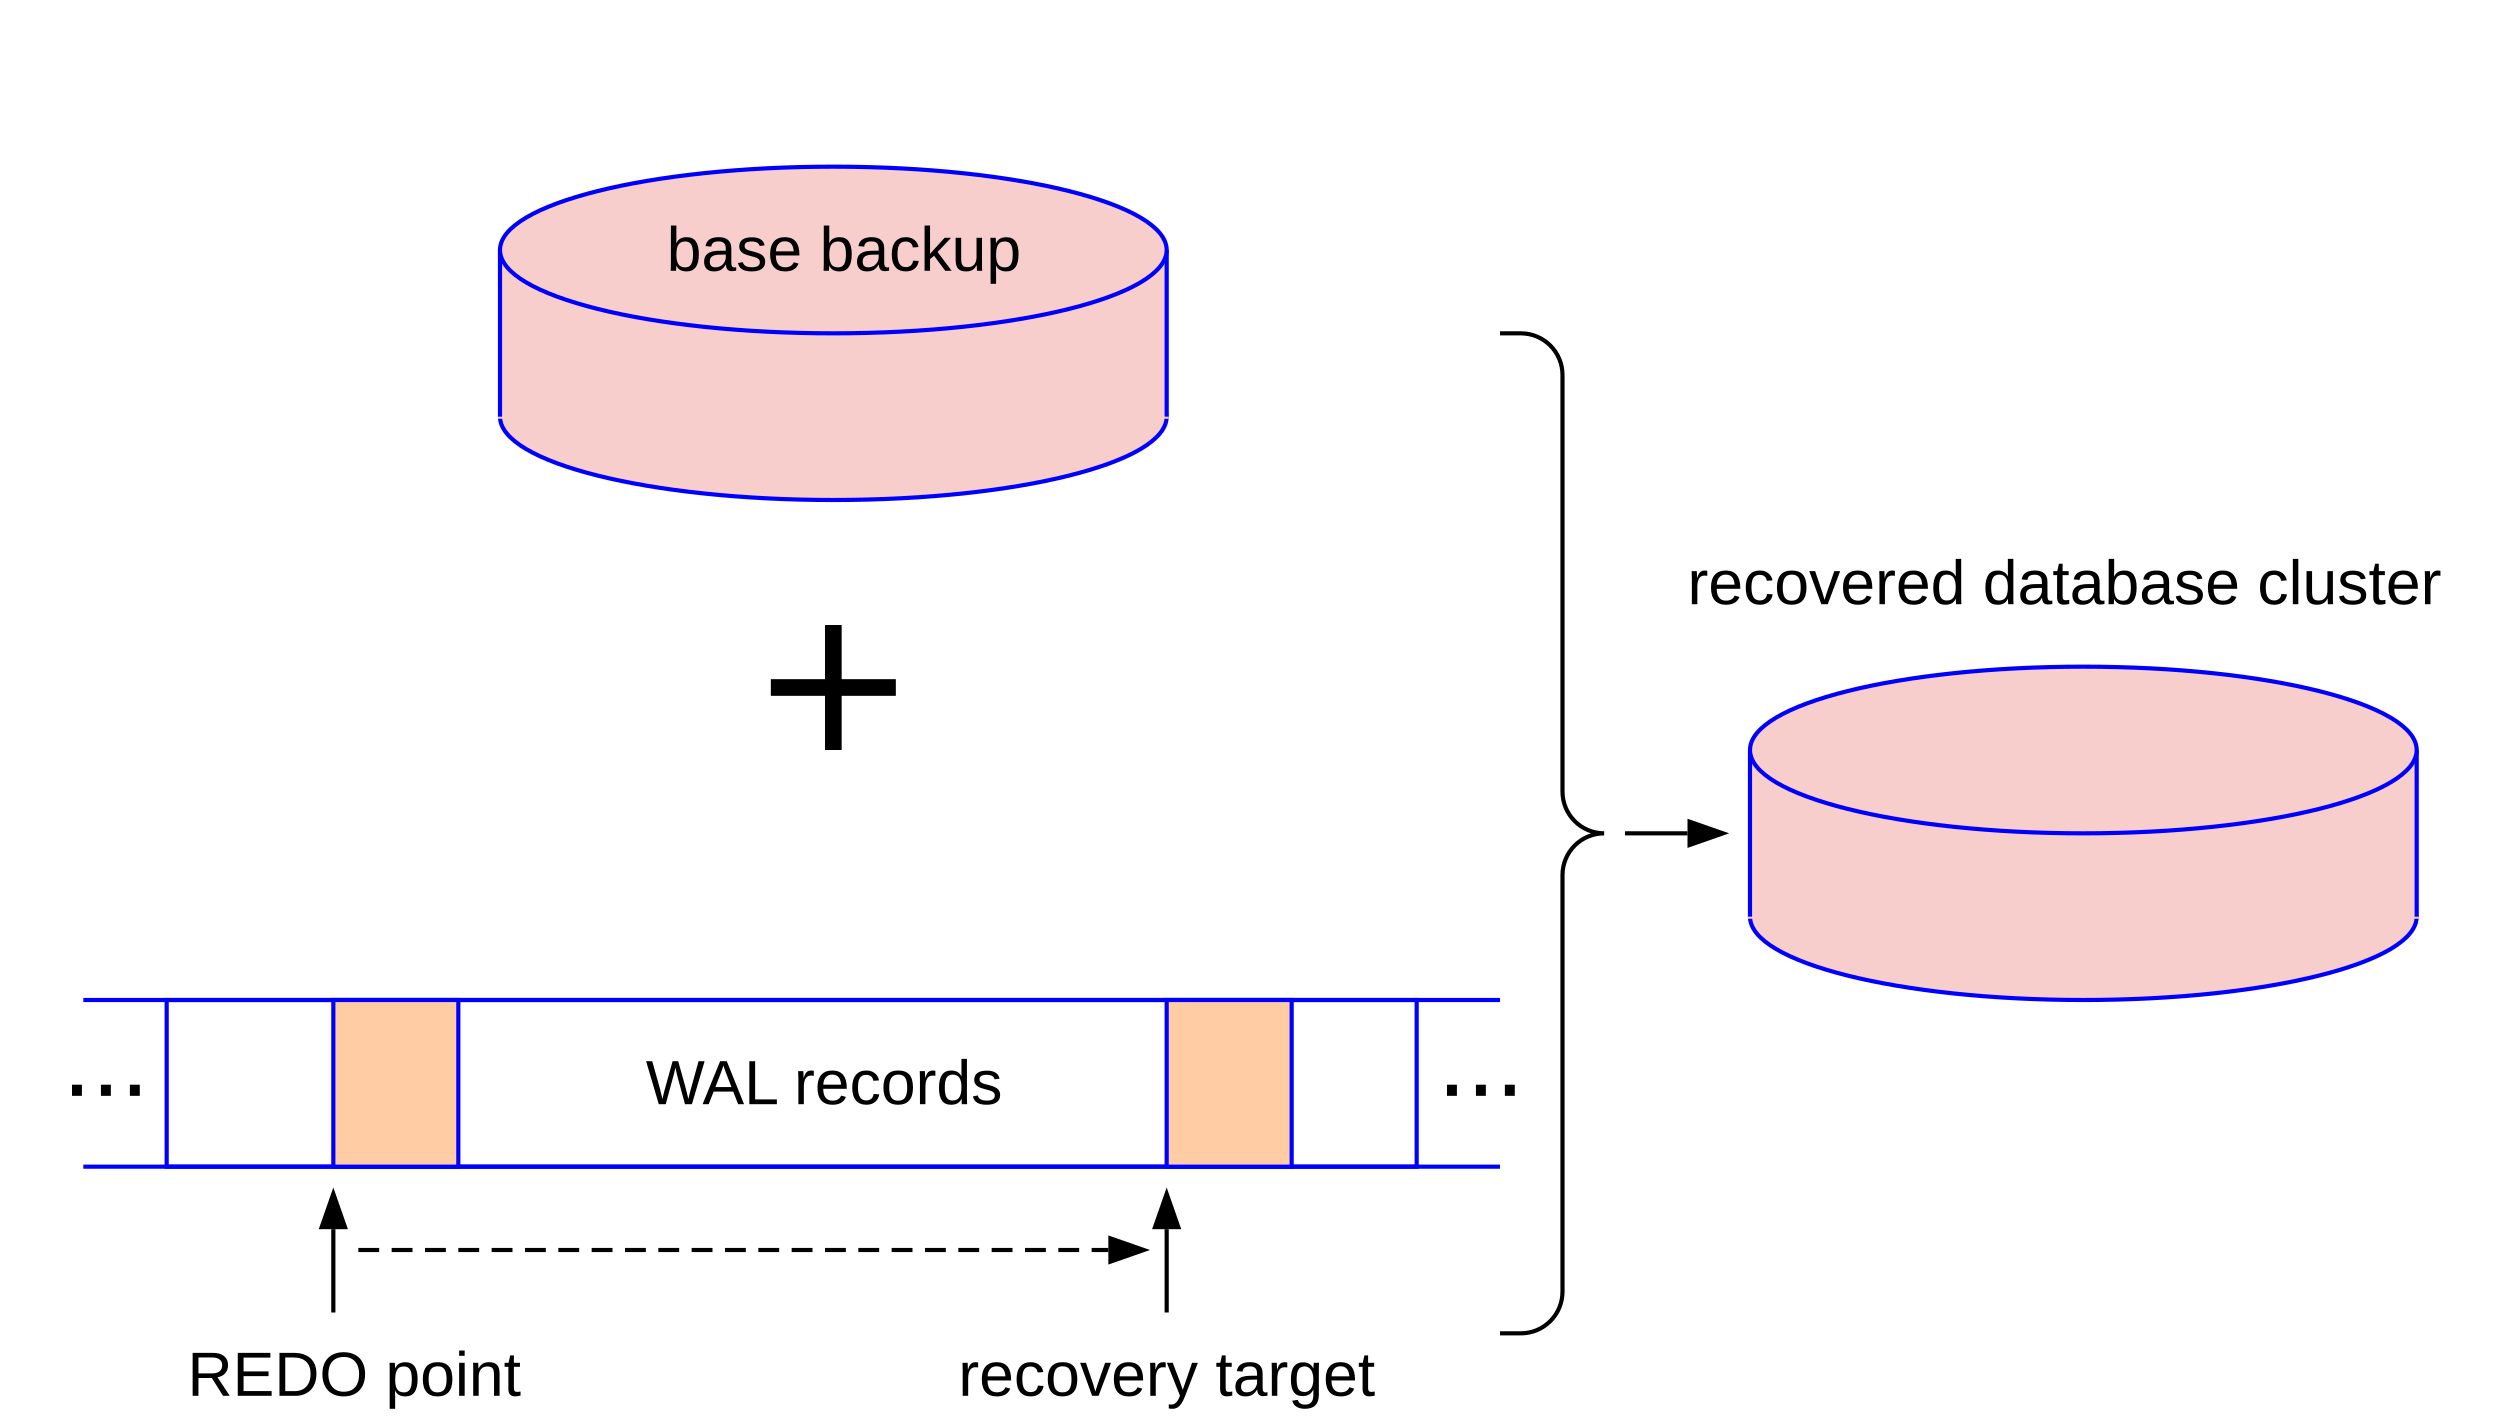
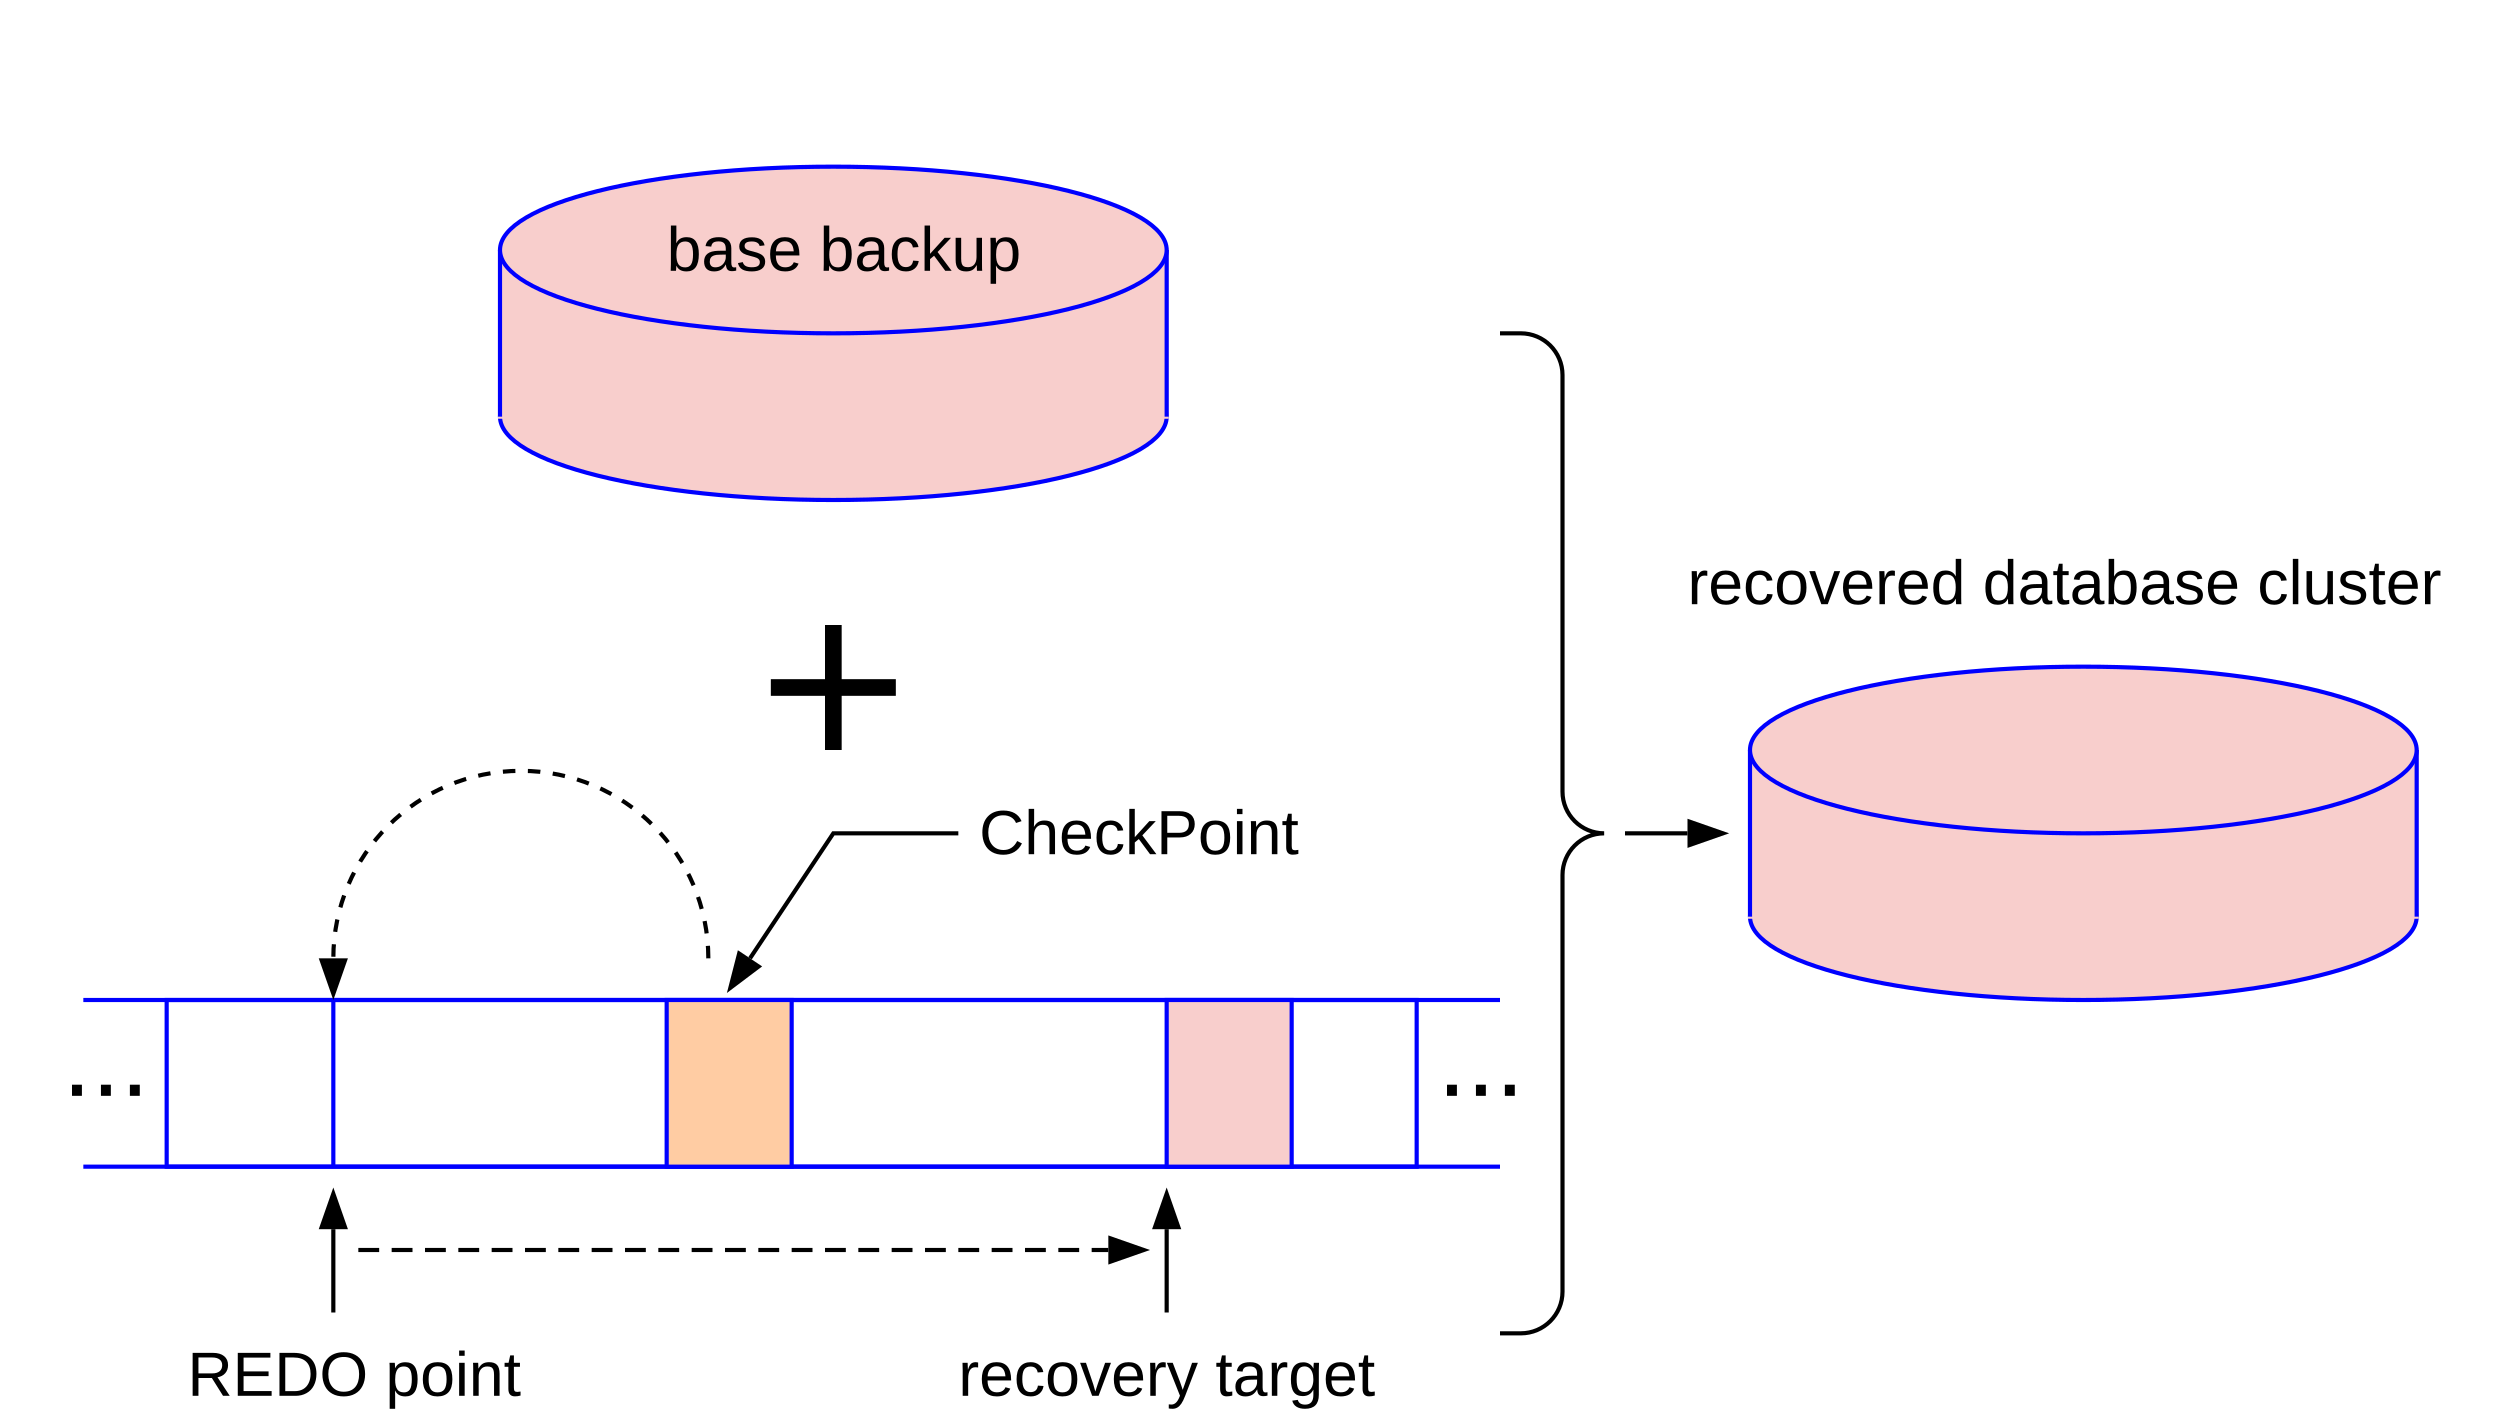
<svg xmlns="http://www.w3.org/2000/svg" version="1.1" width="600" height="340">
  <defs>
    <marker id="arrowhead" markerWidth="10" markerHeight="7" refX="0" refY="3.5" orient="auto">
      <polygon points="0 0, 10 3.5, 0 7" />
    </marker>
  </defs>
  <g id="database" transform="translate(-300, -120)">
    <ellipse cx="500" cy="220" rx="80" ry="20" style="fill:rgb(248,206,204);stroke:#0000FF;stroke-width:1" />
    <polygon points="420,220 420,180 580,180 580,220" style="fill:rgb(248,206,204);stroke:rgb(248,206,204);stroke-width:1" />
    <path d="M 420 180 v 40" stroke="#0000FF" stroke-width="1" fill="none" />
    <path d="M 580 180 v 40" stroke="#0000FF" stroke-width="1" fill="none" />
    <ellipse cx="500" cy="180" rx="80" ry="20" style="fill:rgb(248,206,204);stroke:#0000FF;stroke-width:1" />
  </g>
  <text x="160" y="65" style="font-size:15px;font-family:'Arial'">base backup</text>
  <path d="M 360 80 h 5 a 10 10 0 0 1 10 10 v 100 a 10 10 0 0 0 10 10 a 10 10 0 0 0 -10 10 v 100 a 10 10 0 0 1 -10 10 h -5" stroke="#000000" stroke-width="1" fill="none" />
  <path d="M 390 200 h 15 " stroke="#000000" stroke-width="1" fill="none" marker-end="url(#arrowhead)" />
  <path d="M 185 165 h 30 " stroke="#000000" stroke-width="4" fill="none" />
  <path d="M 200 150 v 30 " stroke="#000000" stroke-width="4" fill="none" />
  <g transform="translate(0, 30)">
    <rect x="40" y="210" width="300" height="40" style="fill:none;stroke:#0000FF;stroke-width:1" />
    <text x="15" y="233" style="font-size:25px;font-family:'Arial'">...</text>
    <text x="345" y="233" style="font-size:25px;font-family:'Arial'">...</text>
-     <text x="155" y="235" style="font-size:15px;font-family:'Arial'">WAL records</text>
    <path d="M 20 210 h 340 " stroke="#0000FF" stroke-width="1" fill="none" />
    <path d="M 20 250 h 340 " stroke="#0000FF" stroke-width="1" fill="none" />
-     <rect x="80" y="210" width="30" height="40" style="fill:rgb(255, 204, 163);stroke:#0000FF;stroke-width:1" />
-     <rect x="280" y="210" width="30" height="40" style="fill:rgb(255, 204, 163);stroke:#0000FF;stroke-width:1" />
+     <path d="M 80 210 v 40 " stroke="#0000FF" stroke-width="1" fill="none" />
+     <rect x="160" y="210" width="30" height="40" style="fill:rgb(255, 204, 163);stroke:#0000FF;stroke-width:1" />
+     <rect x="280" y="210" width="30" height="40" style="fill:rgb(248,206,204);stroke:#0000FF;stroke-width:1" />
+     <path d="M 170 200 a 45 45 0 0 0 -90 0" stroke="#000000" stroke-width="1" fill="none" stroke-dasharray="3,3" marker-end="url(#arrowhead)" />
+     <path d="M 230 170 H 200 L 180 200" stroke="#000000" stroke-width="1" fill="none" marker-end="url(#arrowhead)" />
+     <text x="235" y="175" style="font-size:15px;font-family:'Arial'">CheckPoint</text>
    <path d="M 80 285 V 265" stroke="#000000" stroke-width="1" fill="none" marker-end="url(#arrowhead)" />
    <path d="M 280 285 V 265" stroke="#000000" stroke-width="1" fill="none" marker-end="url(#arrowhead)" />
    <path d="M 86 270 h 180" stroke="#000000" stroke-width="1" fill="none" stroke-dasharray="5,3" marker-end="url(#arrowhead)" />
    <text x="45" y="305" style="font-size:15px;font-family:'Arial'">REDO point</text>
    <text x="230" y="305" style="font-size:15px;font-family:'Arial'">recovery target</text>
  </g>
  <text x="405" y="145" style="font-size:15px;font-family:'Arial'">recovered database cluster</text>
  <g id="database">
    <ellipse cx="500" cy="220" rx="80" ry="20" style="fill:rgb(248,206,204);stroke:#0000FF;stroke-width:1" />
    <polygon points="420,220 420,180 580,180 580,220" style="fill:rgb(248,206,204);stroke:rgb(248,206,204);stroke-width:1" />
    <path d="M 420 180 v 40" stroke="#0000FF" stroke-width="1" fill="none" />
    <path d="M 580 180 v 40" stroke="#0000FF" stroke-width="1" fill="none" />
    <ellipse cx="500" cy="180" rx="80" ry="20" style="fill:rgb(248,206,204);stroke:#0000FF;stroke-width:1" />
  </g>
</svg>
